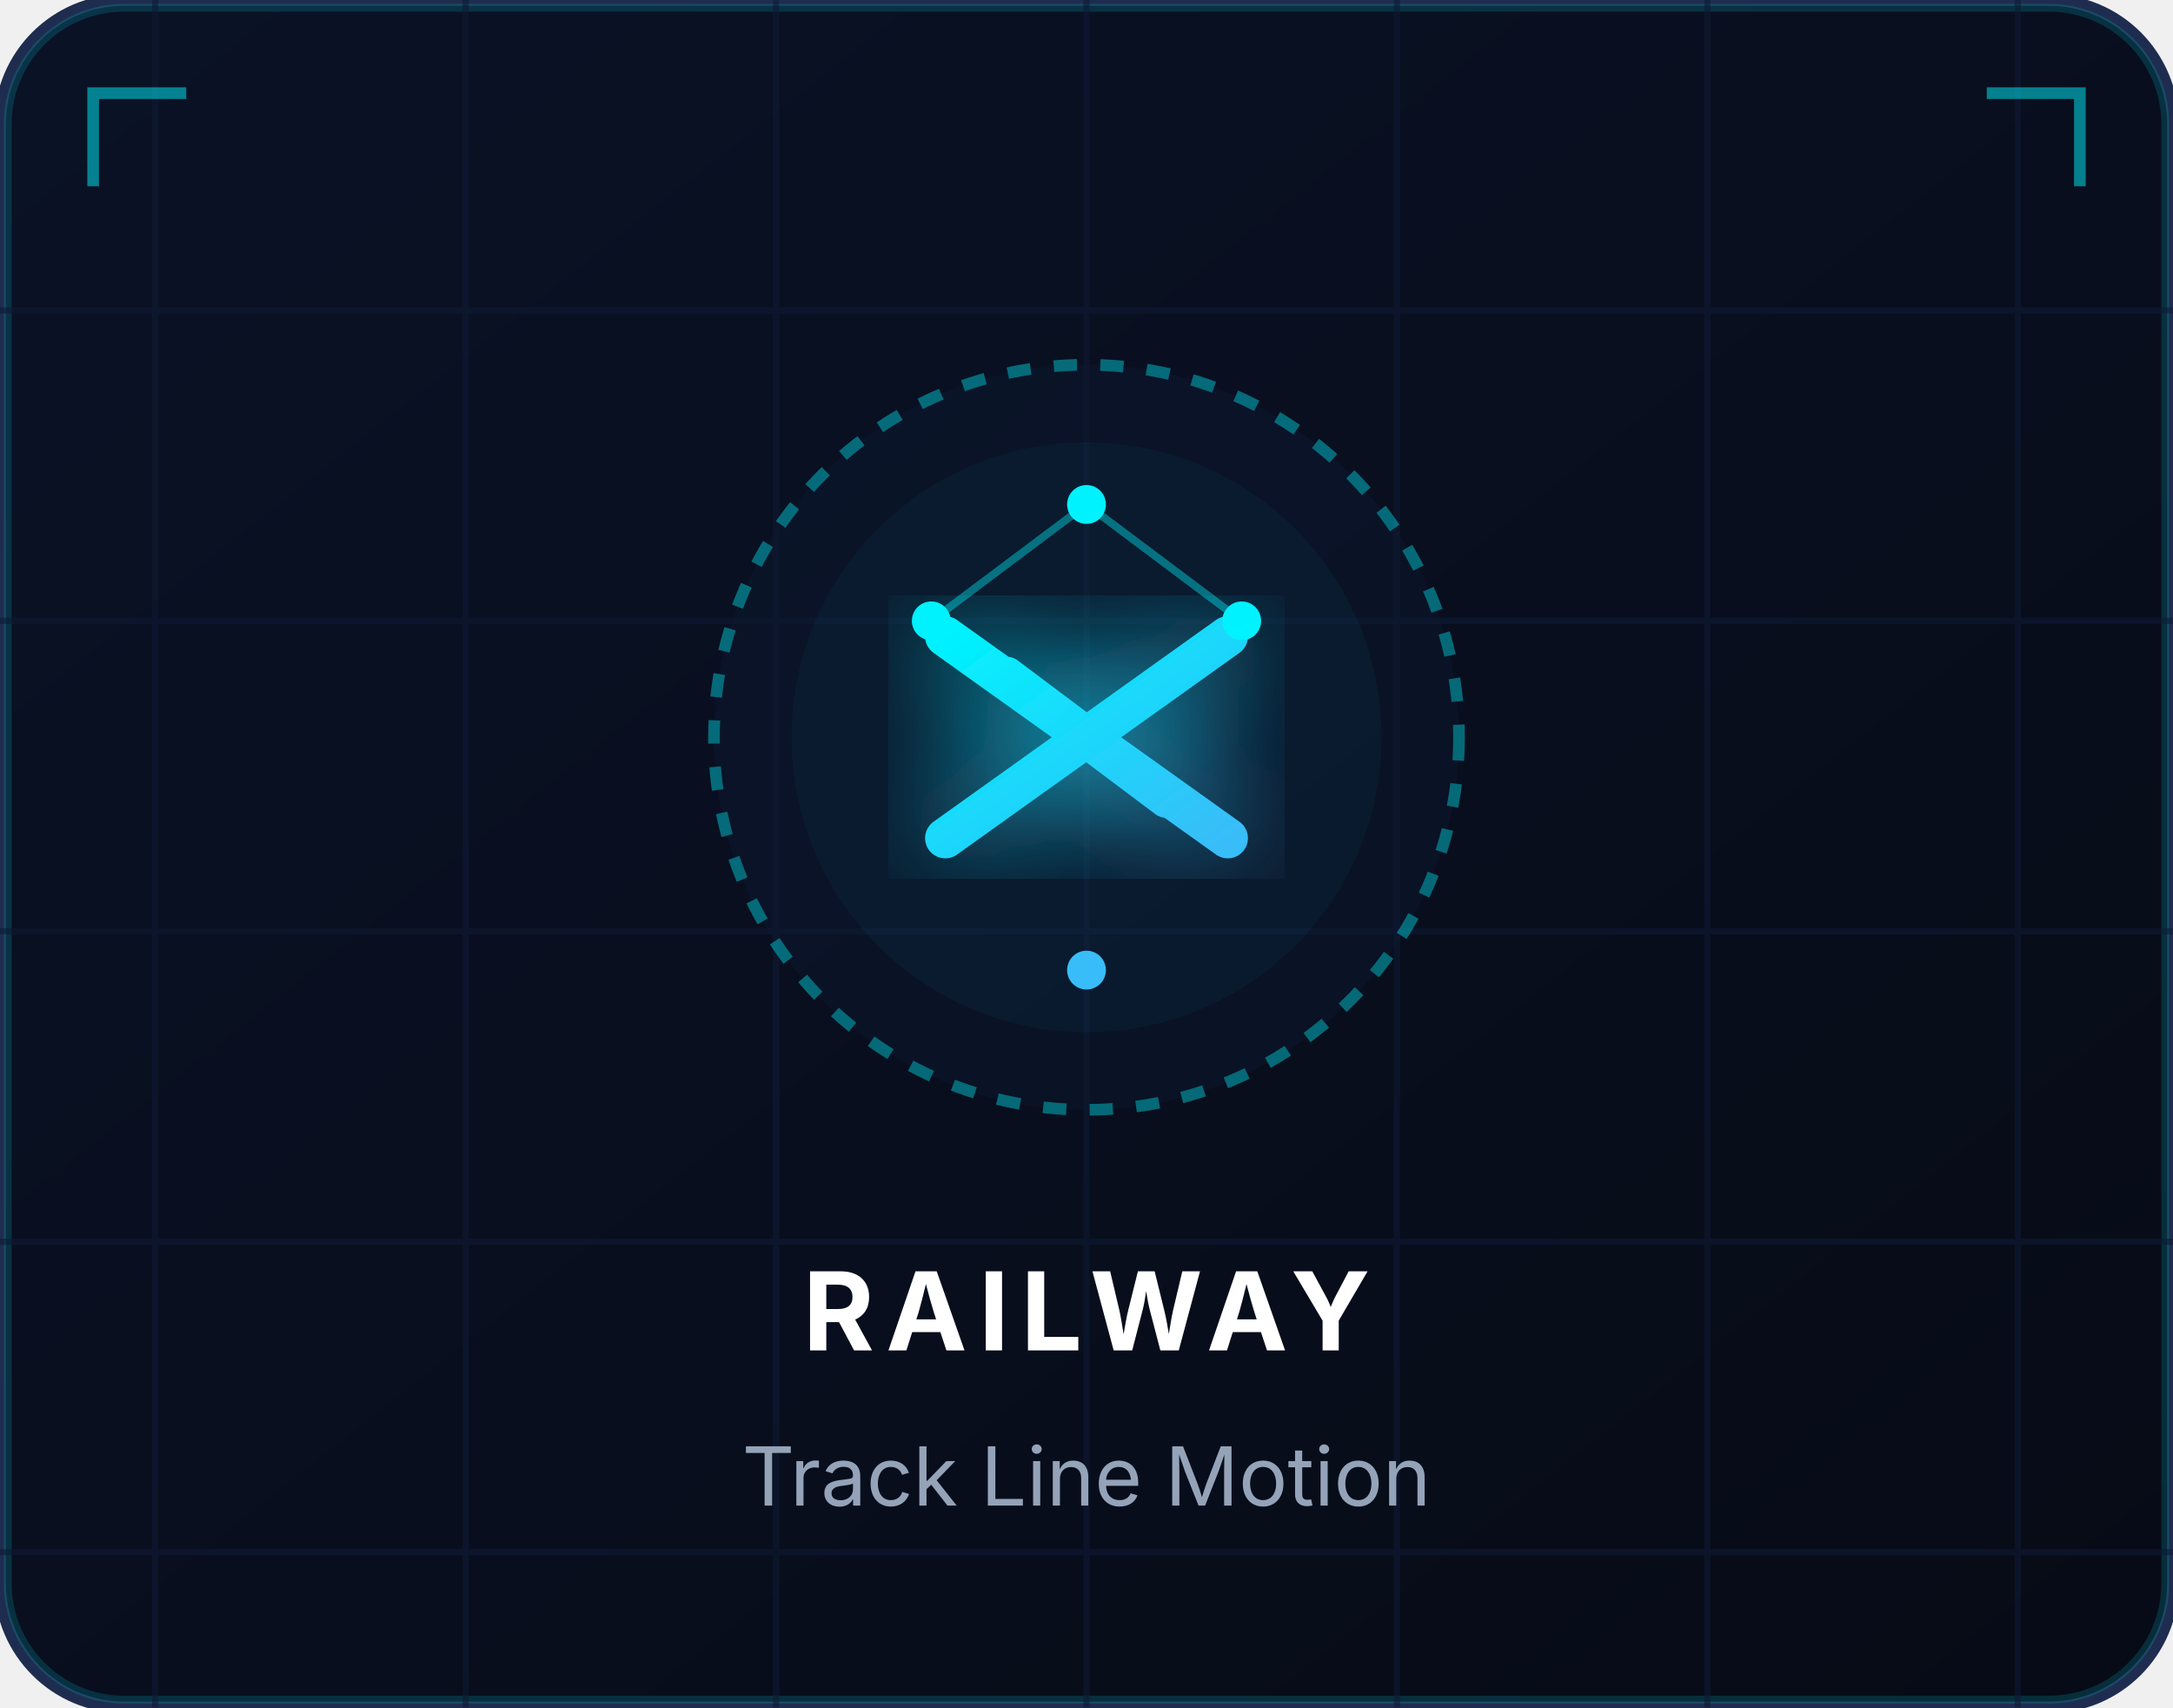
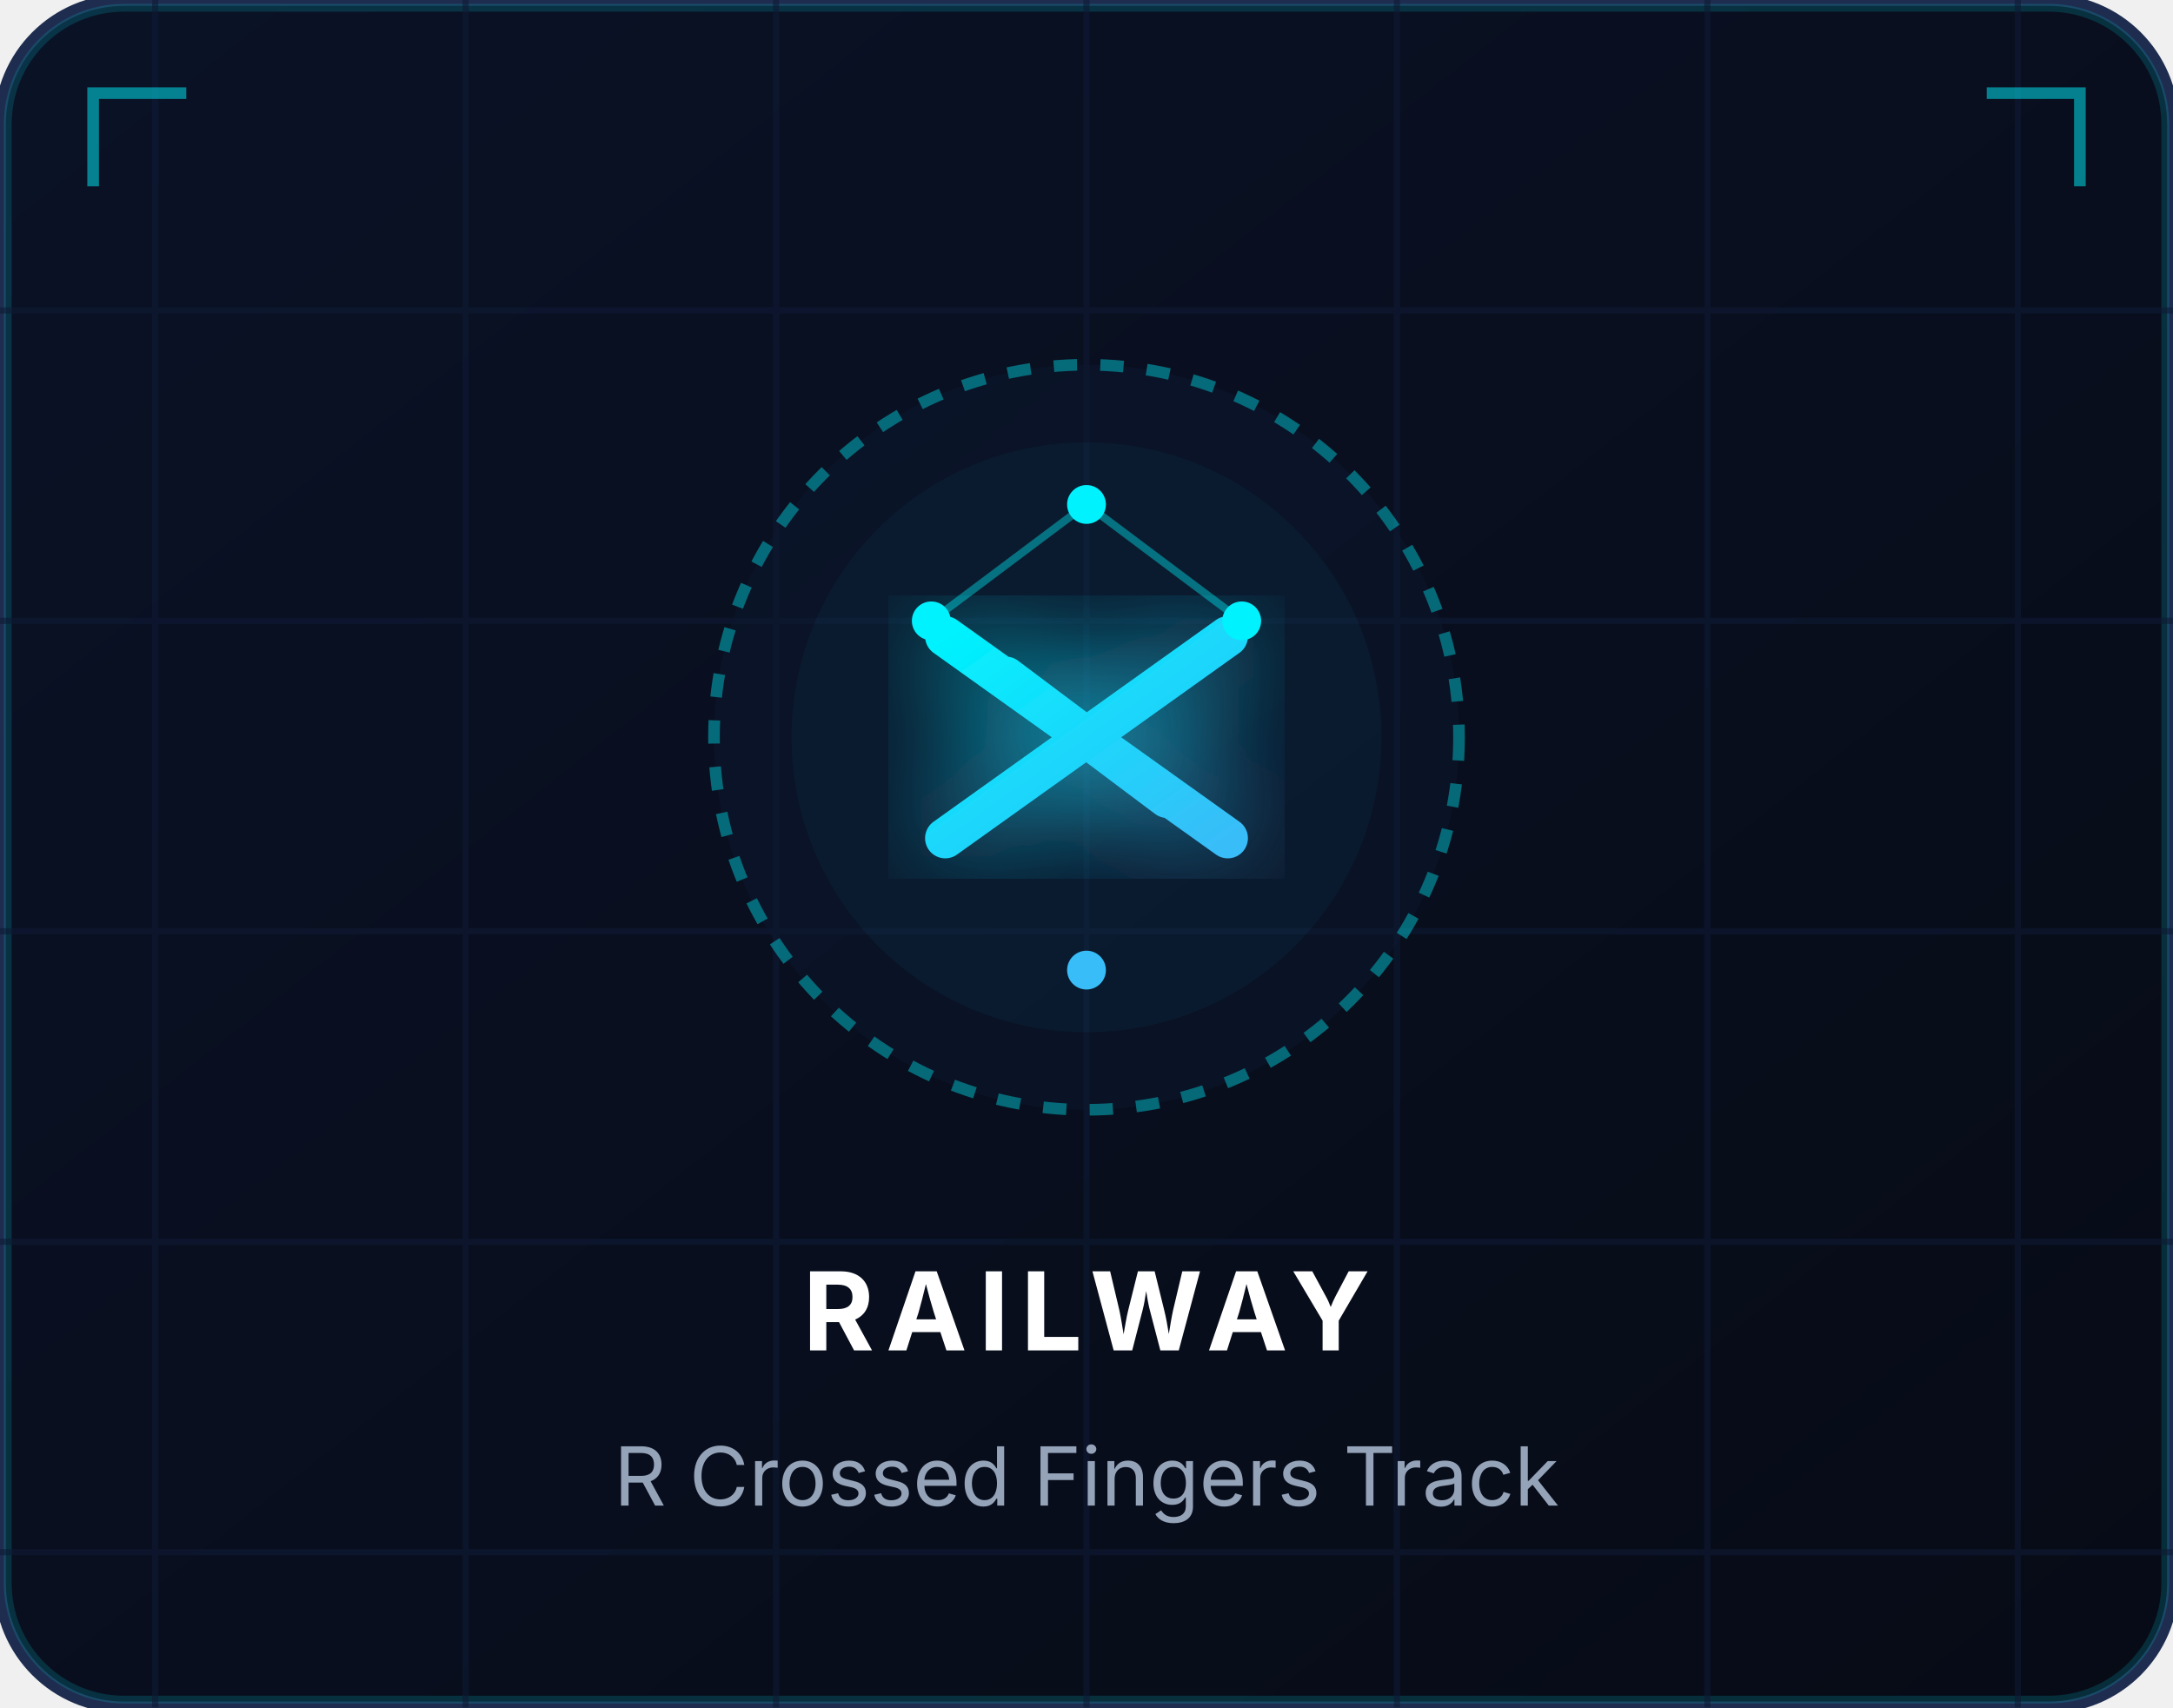
<svg xmlns="http://www.w3.org/2000/svg" viewBox="0 0 280 220" width="100%" height="100%">
  <defs>
    <linearGradient id="bg-railway" x1="0%" y1="0%" x2="100%" y2="100%">
      <stop offset="0%" stop-color="#0A1226" />
      <stop offset="100%" stop-color="#070B16" />
    </linearGradient>
    <linearGradient id="cyanGrad" x1="0%" y1="0%" x2="100%" y2="100%">
      <stop offset="0%" stop-color="#00F2FE" />
      <stop offset="100%" stop-color="#38BDF8" />
    </linearGradient>
    <filter id="glow-railway" x="-20%" y="-20%" width="140%" height="140%">
      <feGaussianBlur stdDeviation="3" result="blur" />
      <feComposite in="SourceGraphic" in2="blur" operator="over" />
    </filter>
  </defs>
  <rect width="280" height="220" rx="16" fill="url(#bg-railway)" stroke="#1E2D4F" stroke-width="1.5" />
  <rect x="1" y="1" width="278" height="218" rx="15" fill="none" stroke="rgba(0, 242, 254, 0.15)" stroke-width="1" />
  <path d="M 20 0 L 20 220 M 60 0 L 60 220 M 100 0 L 100 220 M 140 0 L 140 220 M 180 0 L 180 220 M 220 0 L 220 220 M 260 0 L 260 220 M 0 40 L 280 40 M 0 80 L 280 80 M 0 120 L 280 120 M 0 160 L 280 160 M 0 200 L 280 200" stroke="#0E1933" stroke-width="0.8" opacity="0.6" />
  <circle cx="140" cy="95" r="48" fill="#0D1933" stroke="#00F2FE" stroke-width="1.5" stroke-dasharray="3,3" opacity="0.4" />
  <circle cx="140" cy="95" r="38" fill="rgba(0, 242, 254, 0.04)" />
  <path d="M 12 24 L 12 12 L 24 12" fill="none" stroke="#00F2FE" stroke-width="1.5" opacity="0.5" />
  <path d="M 268 24 L 268 12 L 256 12" fill="none" stroke="#00F2FE" stroke-width="1.5" opacity="0.5" />
  <g transform="translate(140, 95) scale(2.6) translate(-12, -12)" filter="url(#glow-railway)">
    <path d="M5 7l14 10 M5 17L19 7 M8 9l8 6" fill="none" stroke="url(#cyanGrad)" stroke-width="2" stroke-linecap="round" stroke-linejoin="round" />
  </g>
  <circle cx="120" cy="80" r="2.5" fill="#00F2FE" />
  <circle cx="140" cy="65" r="2.5" fill="#00F2FE" />
  <circle cx="160" cy="80" r="2.5" fill="#00F2FE" />
  <circle cx="140" cy="125" r="2.5" fill="#38BDF8" />
  <line x1="120" y1="80" x2="140" y2="65" stroke="rgba(0,242,254,0.4)" stroke-width="1" />
  <line x1="140" y1="65" x2="160" y2="80" stroke="rgba(0,242,254,0.4)" stroke-width="1" />
  <text x="140" y="174" font-family="'Inter', sans-serif" font-weight="700" font-size="14" fill="#FFFFFF" text-anchor="middle" letter-spacing="1.5">RAILWAY</text>
-   <text x="140" y="194" font-family="'Inter', sans-serif" font-weight="400" font-size="10.5" fill="#94A3B8" text-anchor="middle">Track Line Motion</text>
+   <text x="140" y="194" font-family="'Inter', sans-serif" font-weight="400" font-size="10.5" fill="#94A3B8" text-anchor="middle">R Crossed Fingers Track</text>
</svg>
